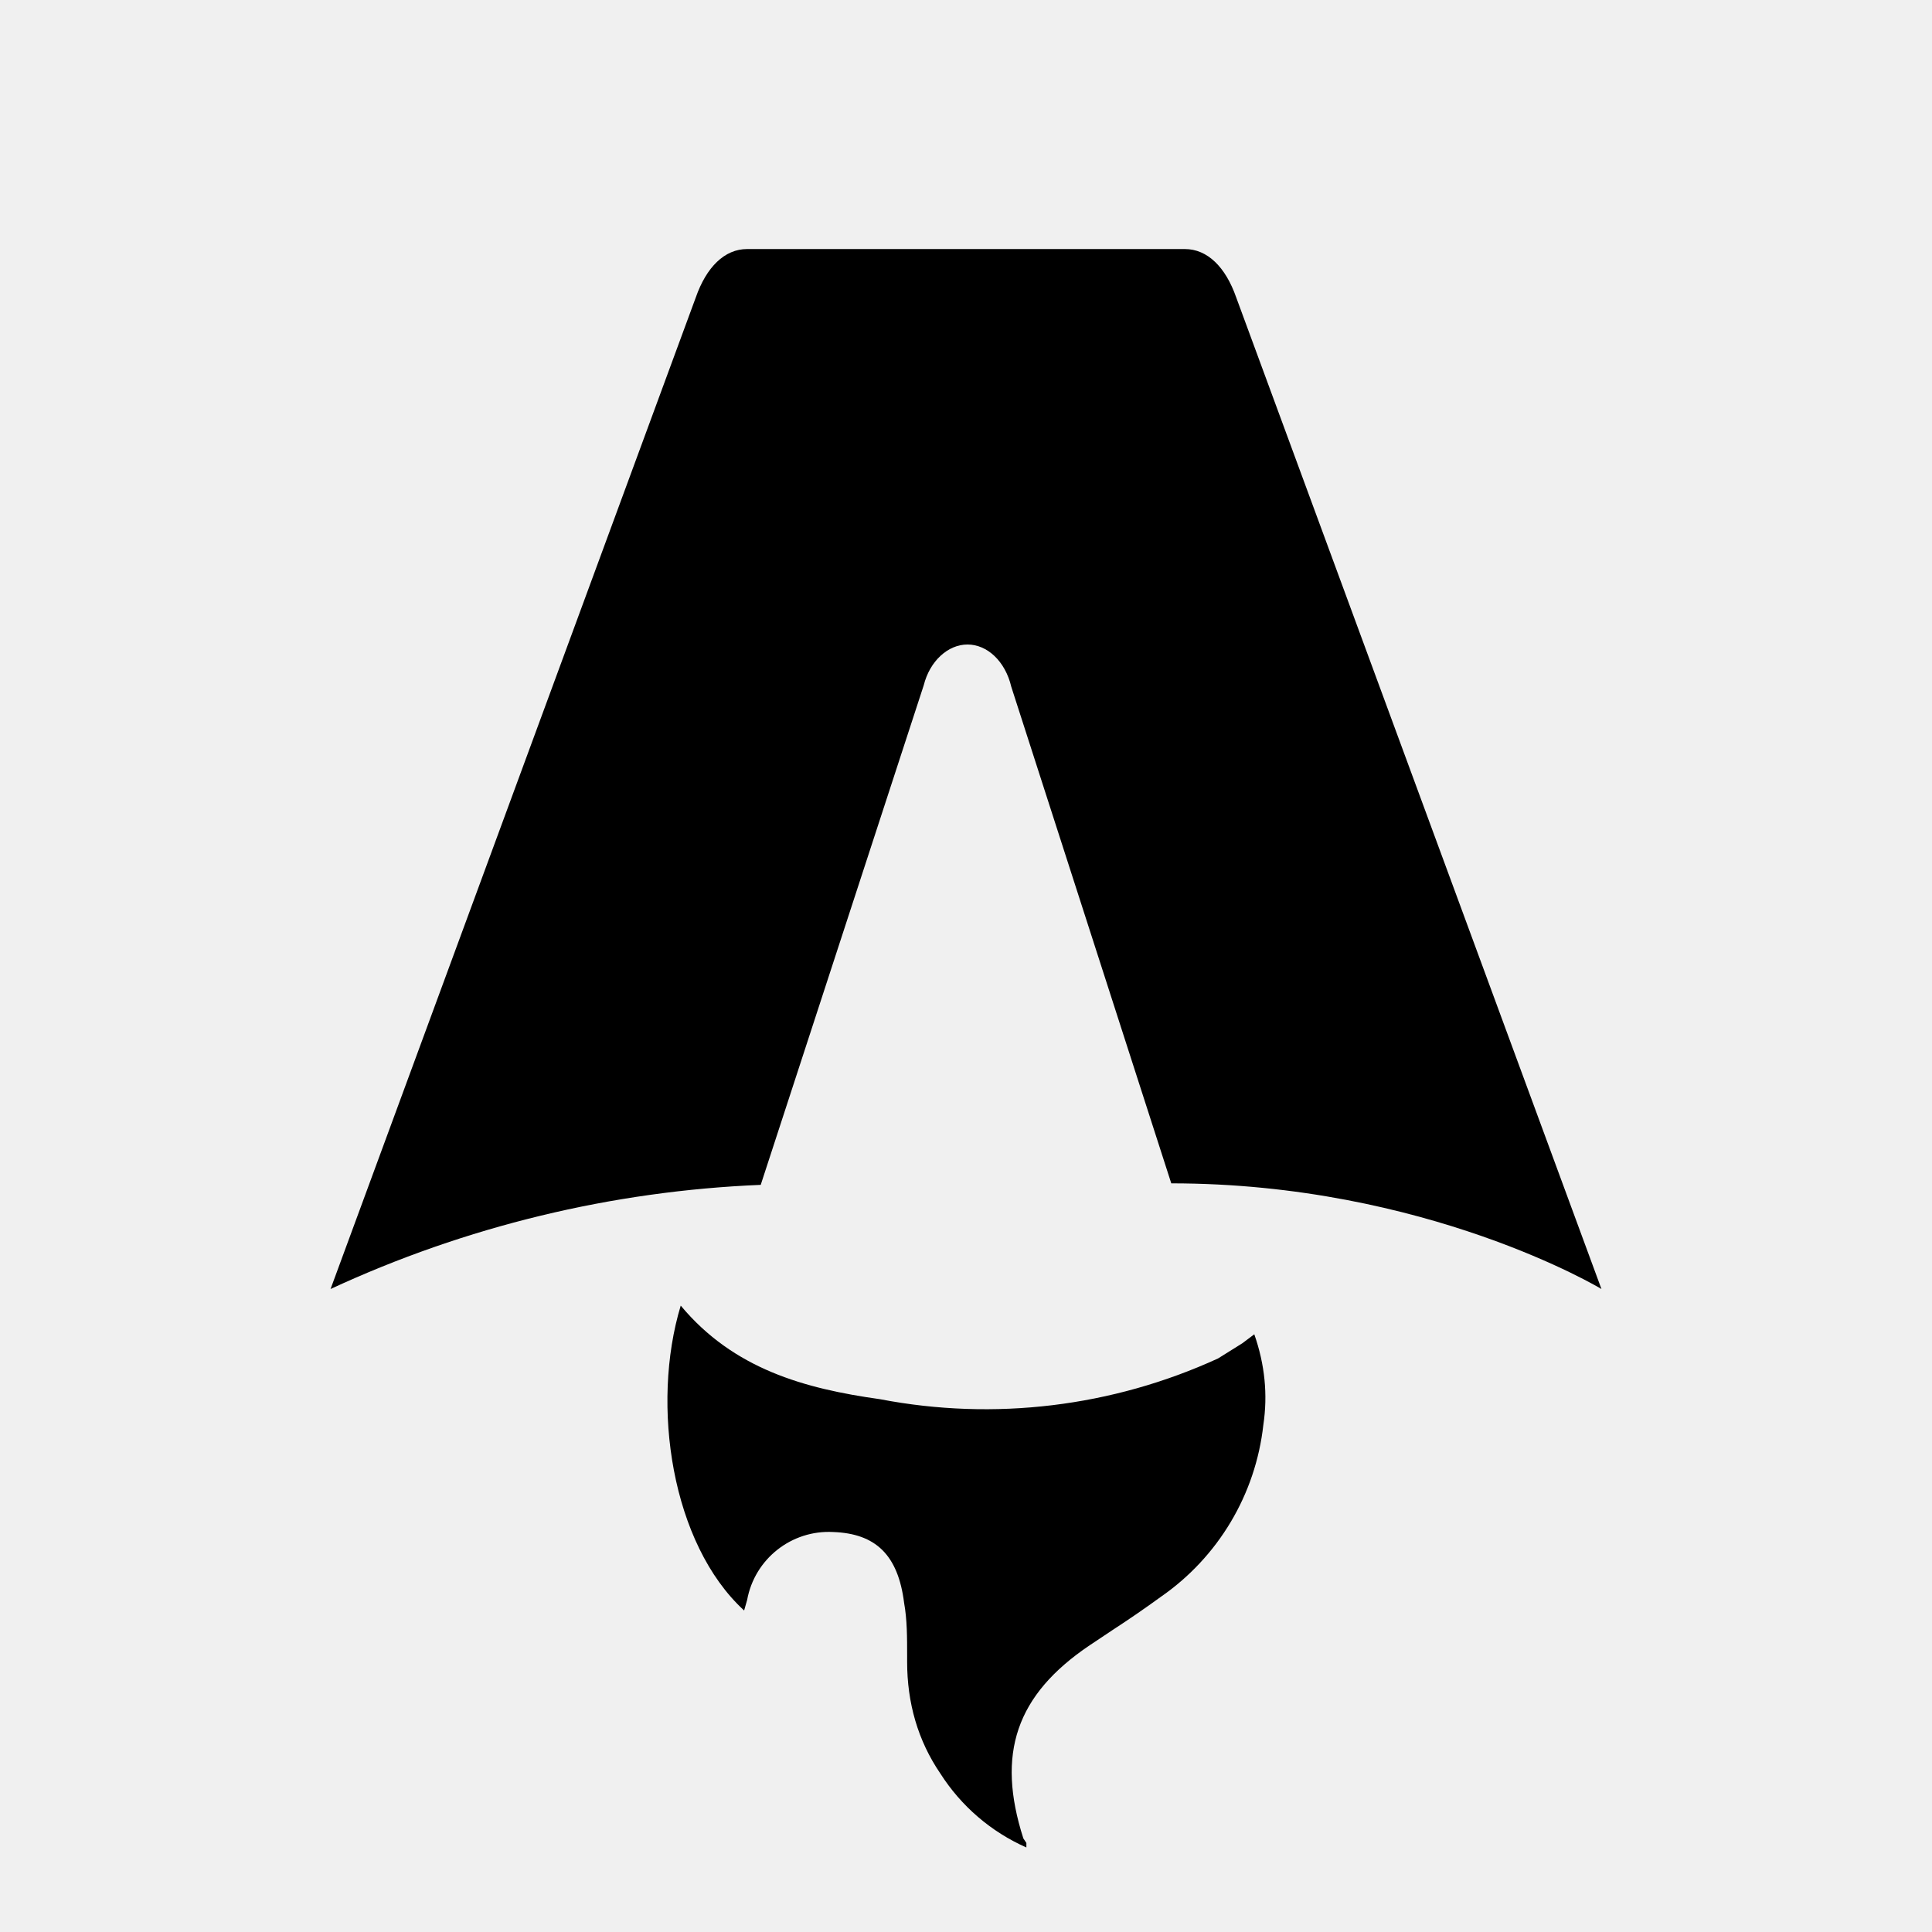
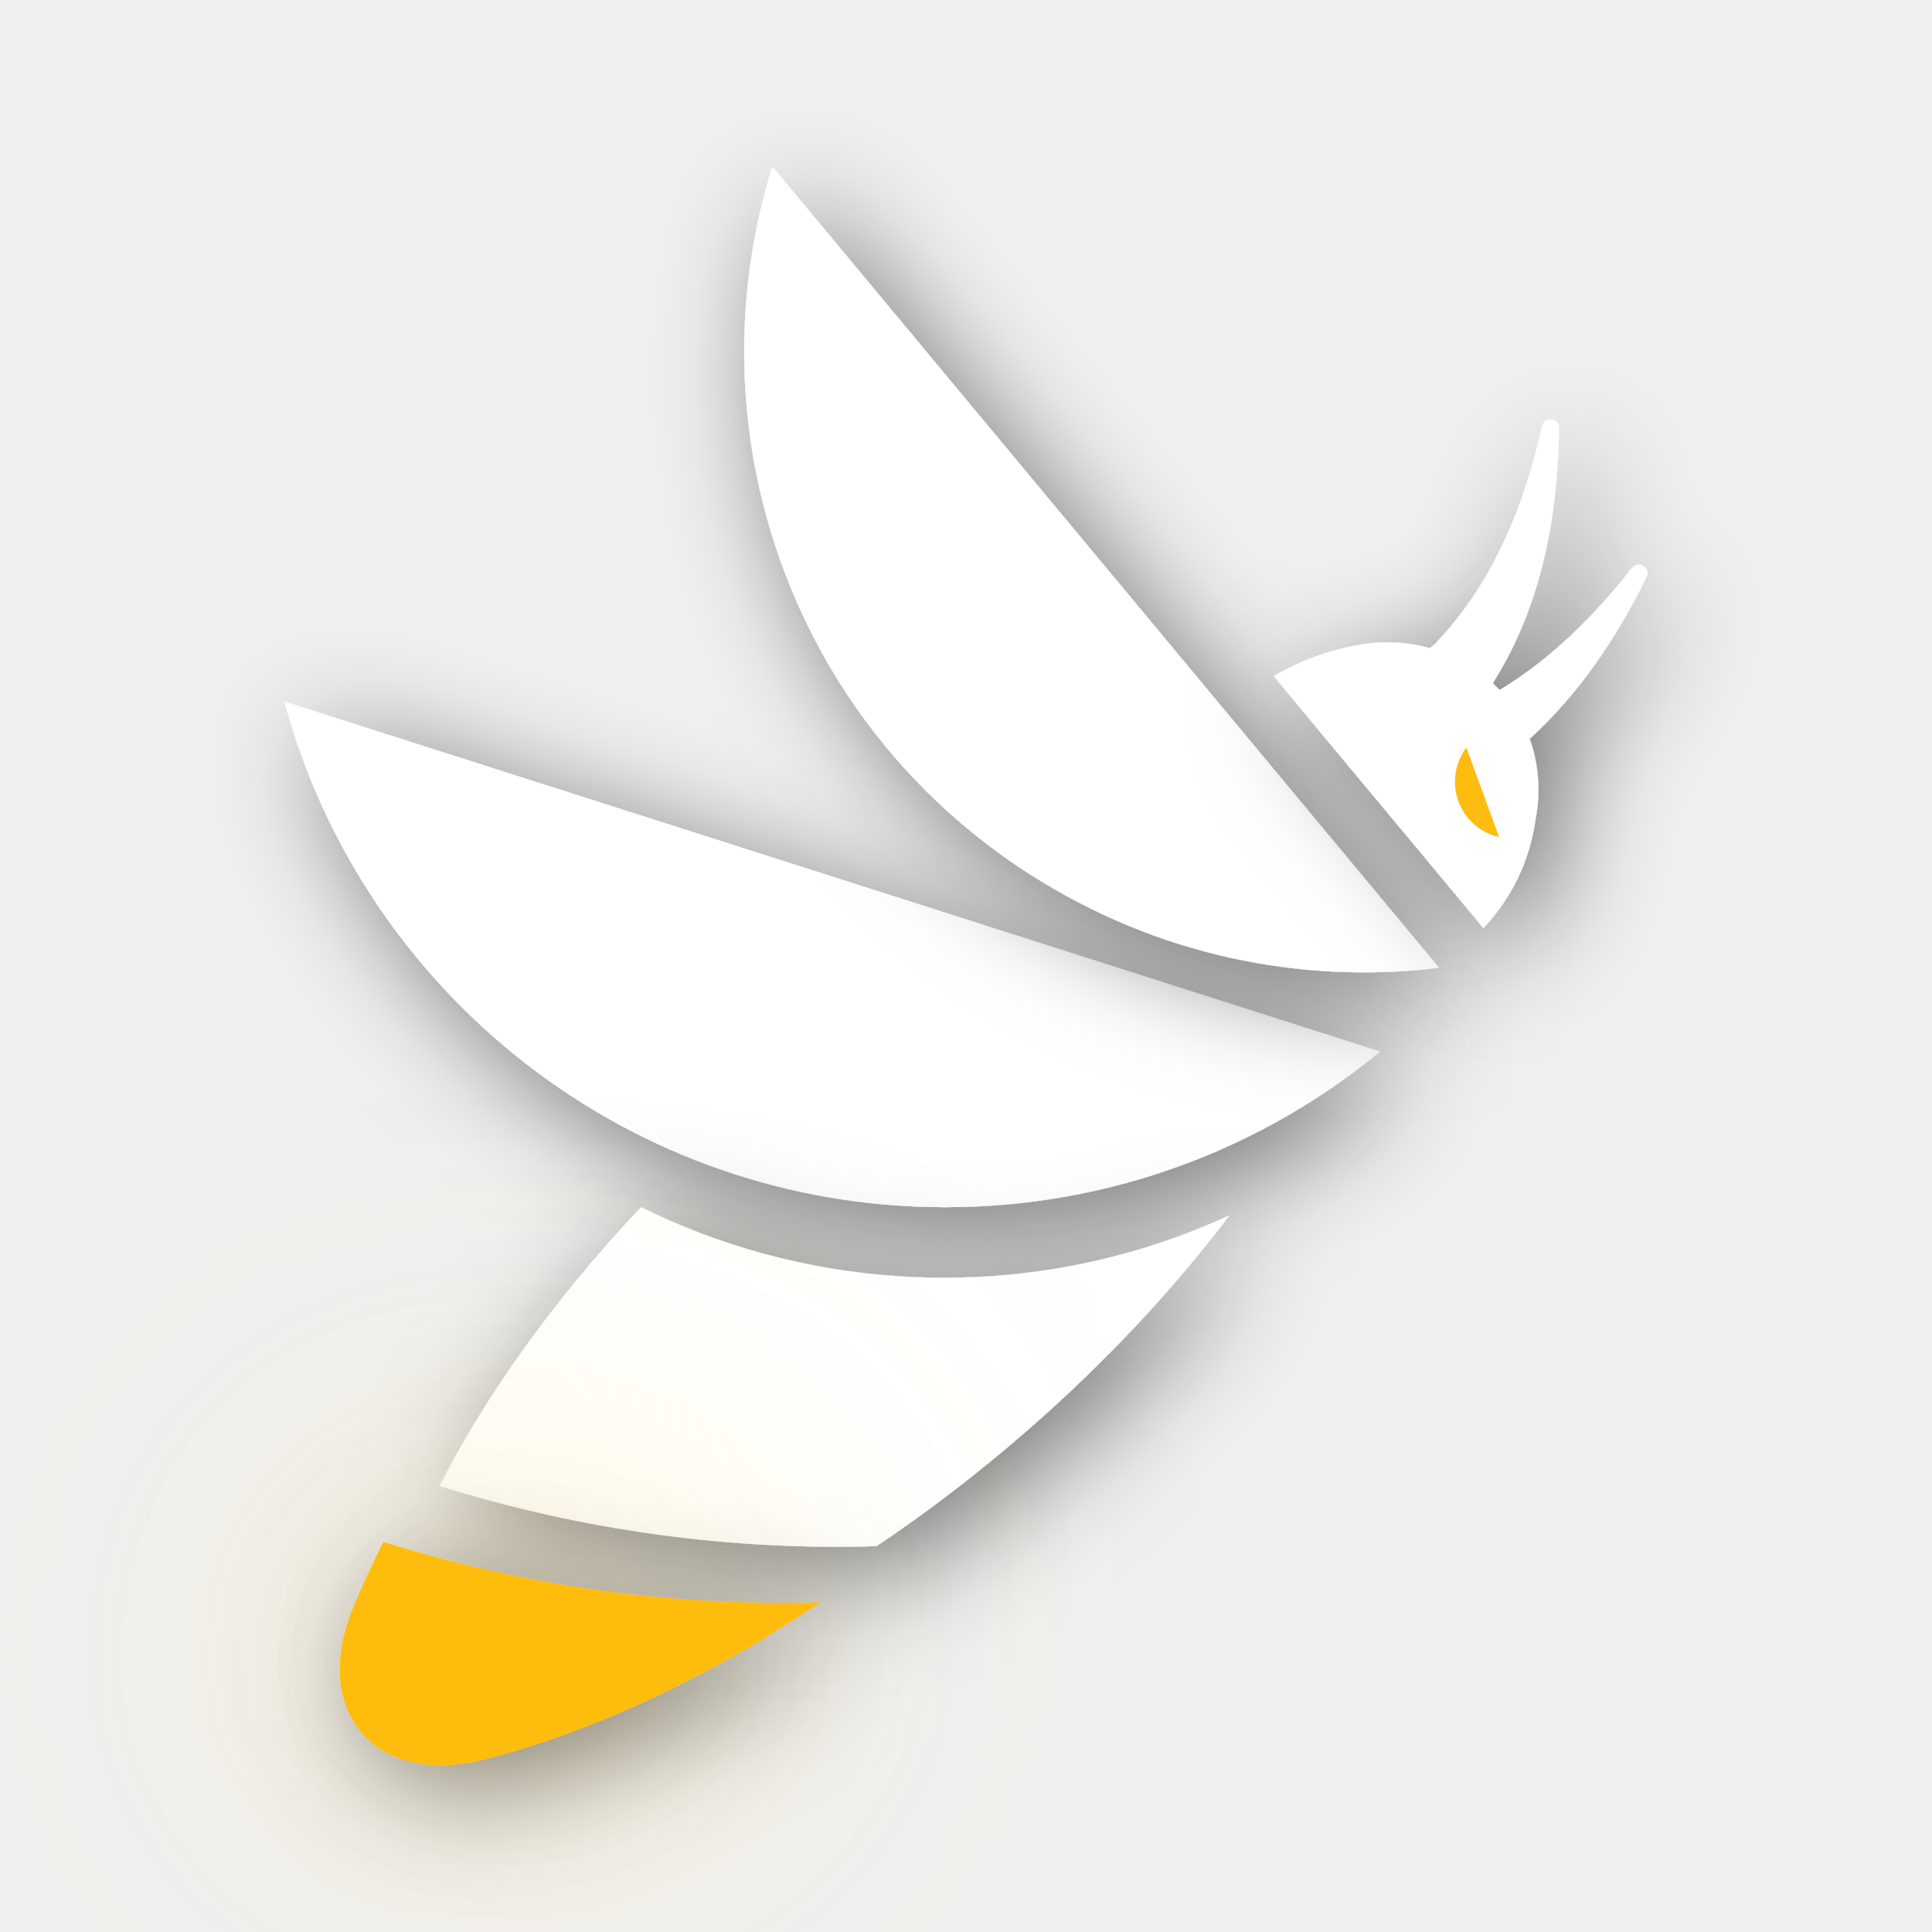
- <svg xmlns="http://www.w3.org/2000/svg" fill="none" viewBox="0 0 128 128">
-   <path d="M50.4 78.5a75.1 75.1 0 0 0-28.5 6.9l24.2-65.7c.7-2 1.9-3.2 3.4-3.2h29c1.5 0 2.7 1.2 3.4 3.2l24.2 65.7s-11.6-7-28.5-7L67 45.5c-.4-1.7-1.6-2.8-2.9-2.8-1.3 0-2.5 1.1-2.9 2.7L50.4 78.5Zm-1.1 28.2Zm-4.2-20.2c-2 6.6-.6 15.8 4.2 20.2a17.5 17.5 0 0 1 .2-.7 5.5 5.5 0 0 1 5.7-4.5c2.8.1 4.3 1.5 4.7 4.7.2 1.1.2 2.3.2 3.5v.4c0 2.7.7 5.2 2.2 7.4a13 13 0 0 0 5.7 4.9v-.3l-.2-.3c-1.8-5.6-.5-9.5 4.4-12.8l1.5-1a73 73 0 0 0 3.2-2.2 16 16 0 0 0 6.8-11.4c.3-2 .1-4-.6-6l-.8.6-1.6 1a37 37 0 0 1-22.4 2.7c-5-.7-9.7-2-13.2-6.2Z" />
-   <style>
-         path { fill: #000; }
-         @media (prefers-color-scheme: dark) {
-             path { fill: #FFF; }
-         }
+ <svg xmlns="http://www.w3.org/2000/svg" id="Layer_1" version="1.1" viewBox="0 0 128 128">
+   <defs>
+     <style>
+       .st0 {
+         filter: url(#drop-shadow-2);
+       }
+ 
+       .st1 {
+         filter: url(#drop-shadow-6);
+       }
+ 
+       .st2 {
+         fill: #febc11;
+       }
+ 
+       .st3 {
+         fill: #fff;
+       }
+ 
+       .st4 {
+         fill: none;
+       }
+ 
+       .st5 {
+         filter: url(#drop-shadow-4);
+       }
+ 
+       .st6 {
+         filter: url(#outer-glow-5);
+       }
+ 
+       .st7 {
+         filter: url(#drop-shadow-1);
+       }
+ 
+       .st8 {
+         filter: url(#drop-shadow-3);
+       }
    </style>
+     <filter id="drop-shadow-1" x="8.93" y="36.93" width="96" height="57" filterUnits="userSpaceOnUse">
+       <feOffset dx="1.54" dy="1.54" />
+       <feGaussianBlur result="blur" stdDeviation="3.69" />
+       <feFlood flood-color="#010101" flood-opacity=".5" />
+       <feComposite in2="blur" operator="in" />
+       <feComposite in="SourceGraphic" />
+     </filter>
+     <filter id="drop-shadow-2" x="38.93" y=".93" width="70" height="77" filterUnits="userSpaceOnUse">
+       <feOffset dx="1.54" dy="1.54" />
+       <feGaussianBlur result="blur1" stdDeviation="3.69" />
+       <feFlood flood-color="#010101" flood-opacity=".5" />
+       <feComposite in2="blur1" operator="in" />
+       <feComposite in="SourceGraphic" />
+     </filter>
+     <filter id="drop-shadow-3" x="18.93" y="69.93" width="77" height="47" filterUnits="userSpaceOnUse">
+       <feOffset dx="1.54" dy="1.54" />
+       <feGaussianBlur result="blur2" stdDeviation="3.69" />
+       <feFlood flood-color="#010101" flood-opacity=".5" />
+       <feComposite in2="blur2" operator="in" />
+       <feComposite in="SourceGraphic" />
+     </filter>
+     <filter id="drop-shadow-4" x="12.93" y="91.93" width="55" height="39" filterUnits="userSpaceOnUse">
+       <feOffset dx="1.54" dy="1.54" />
+       <feGaussianBlur result="blur3" stdDeviation="3.69" />
+       <feFlood flood-color="#010101" flood-opacity=".5" />
+       <feComposite in2="blur3" operator="in" />
+       <feComposite in="SourceGraphic" />
+     </filter>
+     <filter id="outer-glow-5" x="-40.91" y="39.09" width="159" height="141" filterUnits="userSpaceOnUse">
+       <feOffset dx="0" dy="0" />
+       <feGaussianBlur result="blur4" stdDeviation="20.97" />
+       <feFlood flood-color="#ffd366" flood-opacity=".75" />
+       <feComposite in2="blur4" operator="in" />
+       <feComposite in="SourceGraphic" />
+     </filter>
+     <filter id="drop-shadow-6" x="73.93" y="17.93" width="49" height="58" filterUnits="userSpaceOnUse">
+       <feOffset dx="1.54" dy="1.54" />
+       <feGaussianBlur result="blur5" stdDeviation="3.69" />
+       <feFlood flood-color="#010101" flood-opacity=".5" />
+       <feComposite in2="blur5" operator="in" />
+       <feComposite in="SourceGraphic" />
+     </filter>
+   </defs>
+   <path class="st4" d="M50.4,78.5c-9.86.4-19.55,2.75-28.5,6.9L46.1,19.7c.7-2,1.9-3.2,3.4-3.2h29c1.5,0,2.7,1.2,3.4,3.2l24.2,65.7s-11.6-7-28.5-7l-10.6-32.9c-.4-1.7-1.6-2.8-2.9-2.8s-2.5,1.1-2.9,2.7l-10.8,33.1ZM45.1,86.5c-2,6.6-.6,15.8,4.2,20.2.06-.23.13-.47.2-.7.5-2.72,2.94-4.65,5.7-4.5,2.8.1,4.3,1.5,4.7,4.7.2,1.1.2,2.3.2,3.5v.4c0,2.7.7,5.2,2.2,7.4,1.38,2.16,3.36,3.86,5.7,4.9v-.3l-.2-.3c-1.8-5.6-.5-9.5,4.4-12.8l1.5-1c1.09-.7,2.15-1.44,3.2-2.2,3.81-2.64,6.29-6.79,6.8-11.4.3-2,.1-4-.6-6l-.8.6-1.6,1c-7,3.21-14.83,4.15-22.4,2.7-5-.7-9.7-2-13.2-6.2Z" />
+   <g>
+     <g>
+       <g class="st7">
+         <path class="st3" d="M62.63,79.98c10.93,0,20.96-3.87,28.8-10.31L18.84,46.48c5.22,19.3,22.84,33.5,43.79,33.5Z" />
+       </g>
+       <g class="st0">
+         <path class="st3" d="M68.31,57.97c8.35,5.33,17.9,7.26,27.03,6.15L51.17,11.04c-5.41,17.29,1.13,36.72,17.13,46.93Z" />
+       </g>
+       <g class="st8">
+         <path class="st3" d="M81.49,80.5c-6.67,3.08-14.18,4.58-22.03,4.05-6.1-.41-11.83-2.02-16.99-4.57-5.71,6.04-10.23,12.38-13.34,18.46,6.82,2.15,16.9,4.36,28.93,4,3.4-2.27,6.78-4.86,10.08-7.74,5.17-4.52,9.65-9.34,13.34-14.2Z" />
+       </g>
+       <g class="st5">
+         <path class="st2" d="M25.4,102.17c-.77,1.51-1.46,3.01-2.05,4.48-2.74,6.8,1.56,11.72,8.67,9.93,6.97-1.76,14.68-5.3,22.32-10.42-12.03.36-22.11-1.84-28.93-4Z" />
+       </g>
+       <g class="st6">
+         <path class="st2" d="M25.4,102.17c-.77,1.51-1.46,3.01-2.05,4.48-2.74,6.8,1.56,11.72,8.67,9.93,6.97-1.76,14.68-5.3,22.32-10.42-12.03.36-22.11-1.84-28.93-4Z" />
+       </g>
+       <g class="st1">
+         <path class="st3" d="M108.13,37.61c-2.47,3.18-5.37,6.05-8.77,8.11-.15-.15-.31-.3-.47-.45,3.19-5.01,4.34-11.01,4.4-16.93,0-.67-.98-.79-1.12-.13-1.17,5.31-3.28,10.46-7.04,14.39-.13.13-.32.3-.37.33l.03.03c-1.51-.43-3.12-.52-4.69-.25-2.03.35-3.96,1.06-5.72,2.08l4.25,5.11,1.35,1.62,1.54,1.85,1.71,2.05,5.05,6.07c1.64-1.74,2.84-3.95,3.33-6.48.06-.29.1-.58.14-.87.02-.07.54-2.38-.34-5.01-.02-.06-.05-.12-.07-.18,3.27-2.97,5.79-6.73,7.75-10.73.3-.61-.54-1.13-.96-.59Z" />
+       </g>
+     </g>
+     <path class="st2" d="M97.18,54.1c.56.72,1.32,1.18,2.14,1.36l-2.17-5.93c-1,1.32-1.03,3.2.03,4.57Z" />
+   </g>
</svg>
